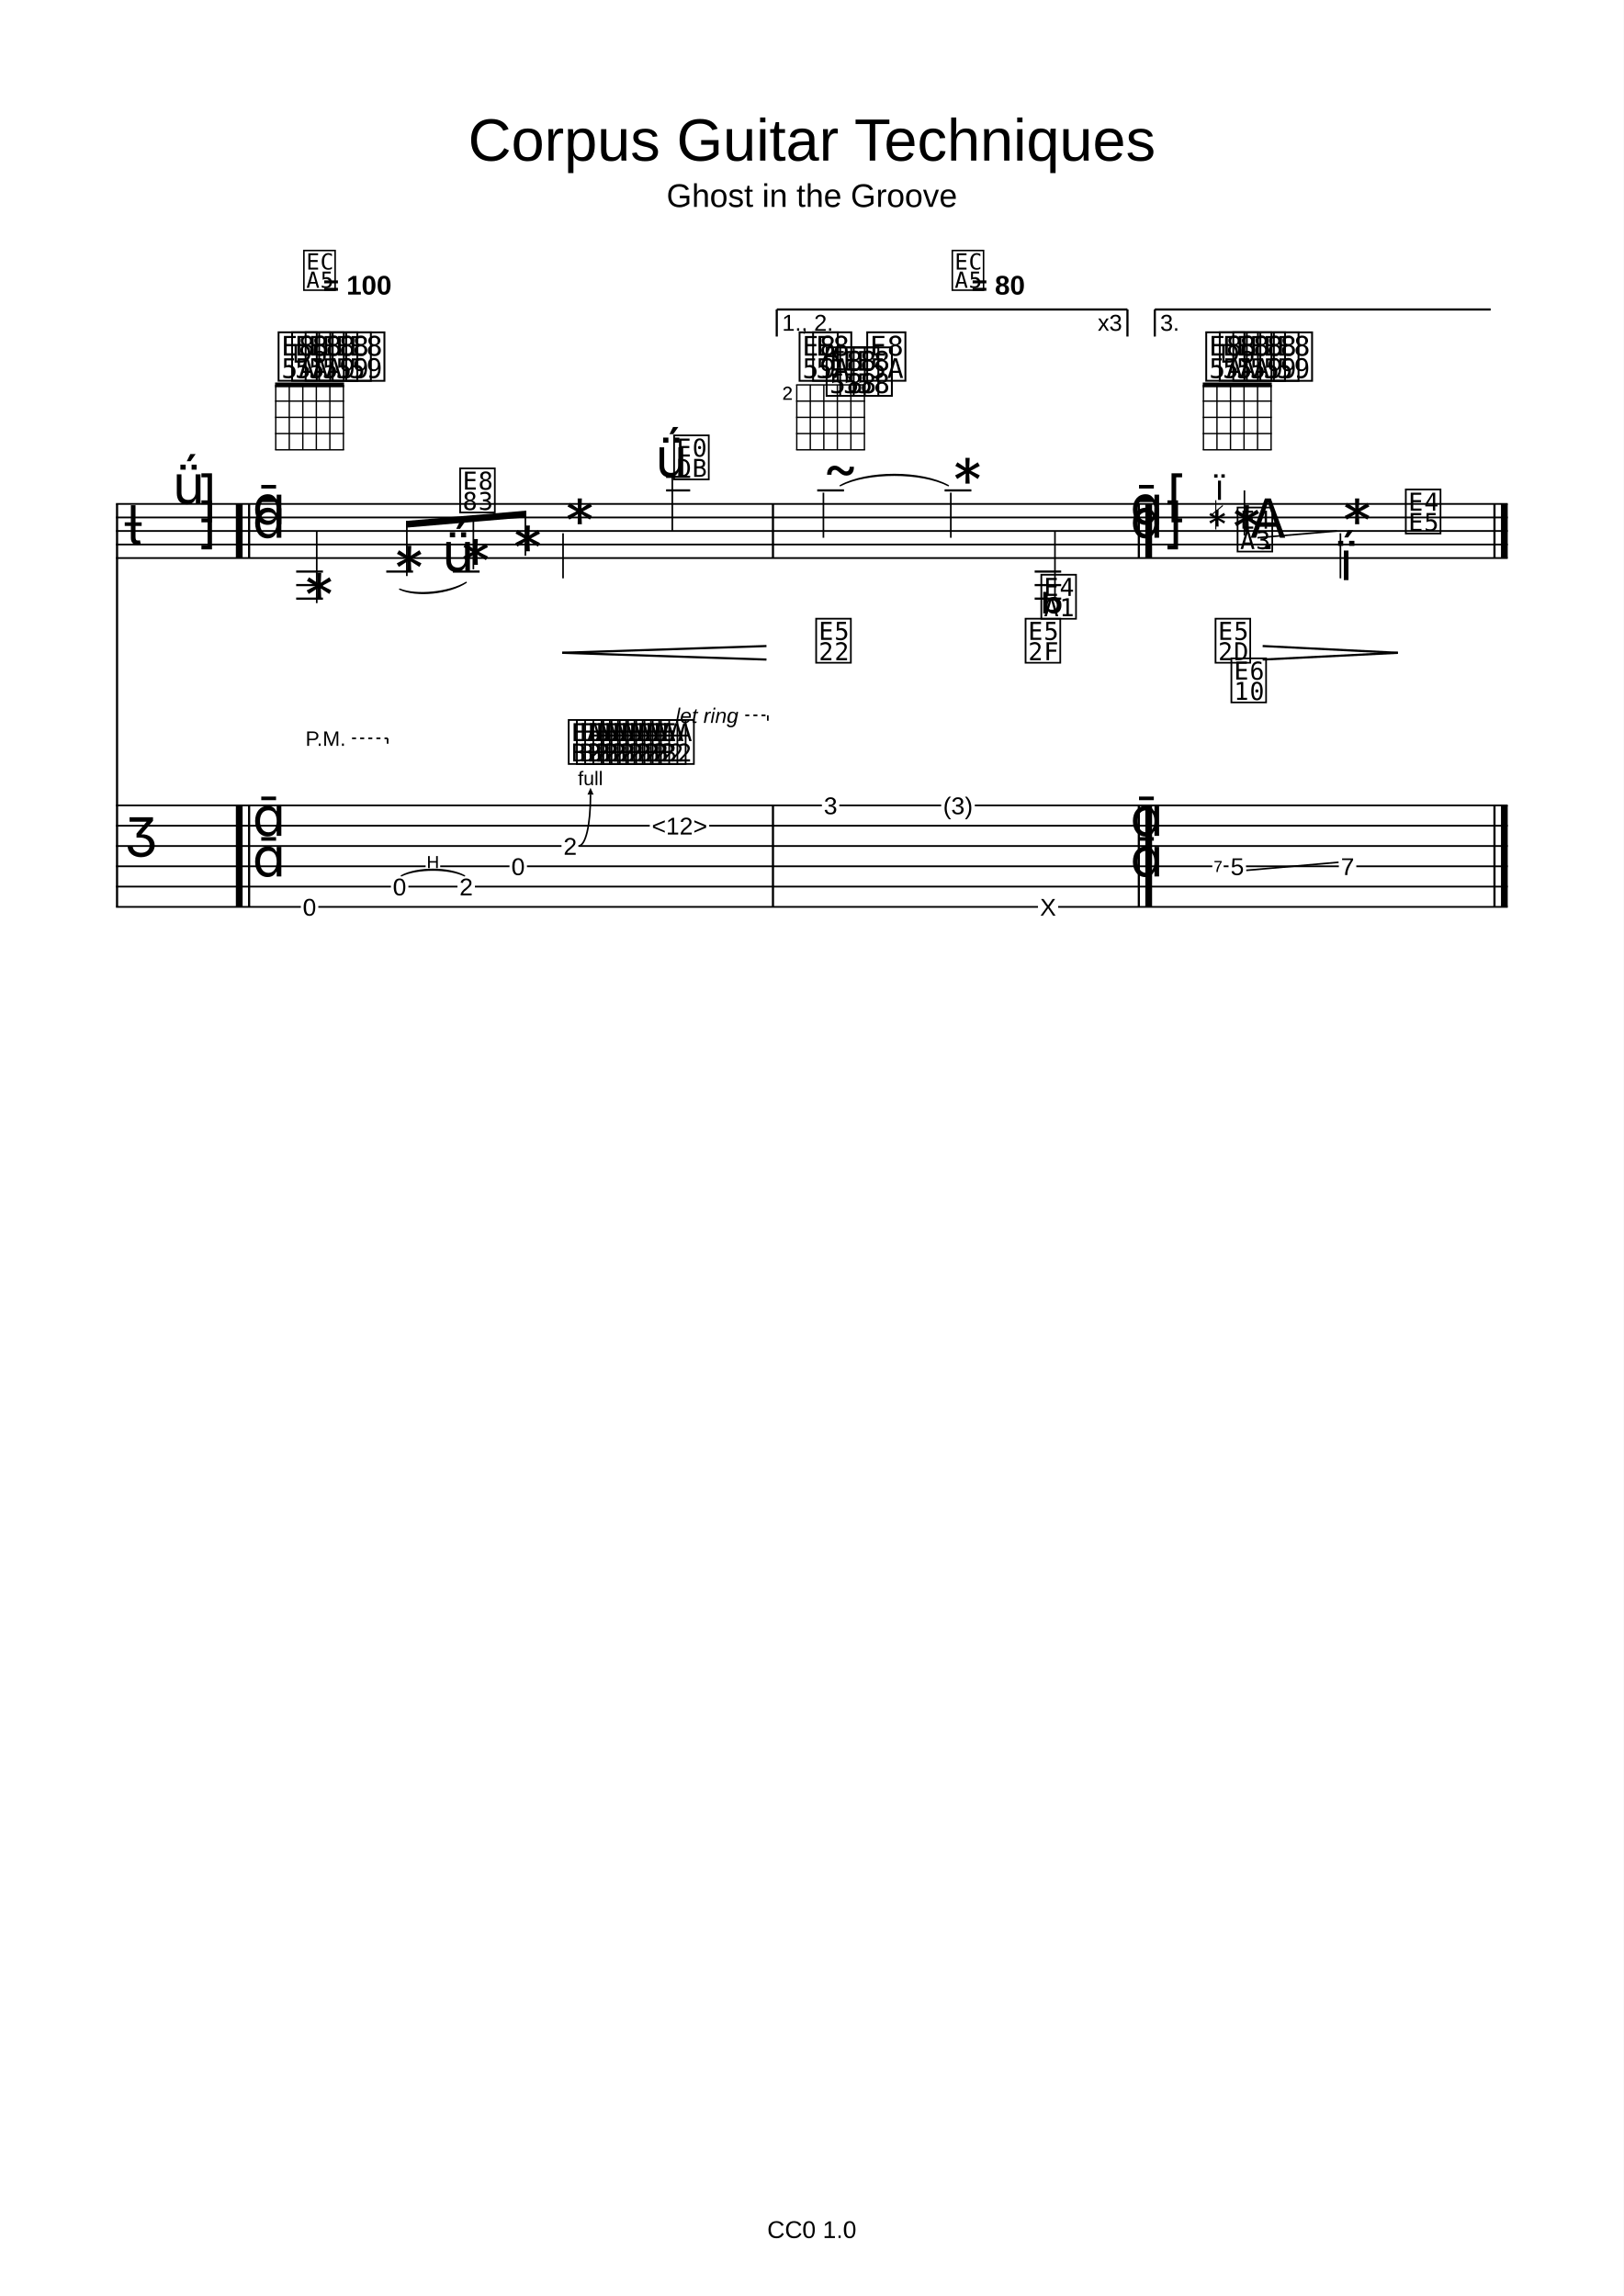
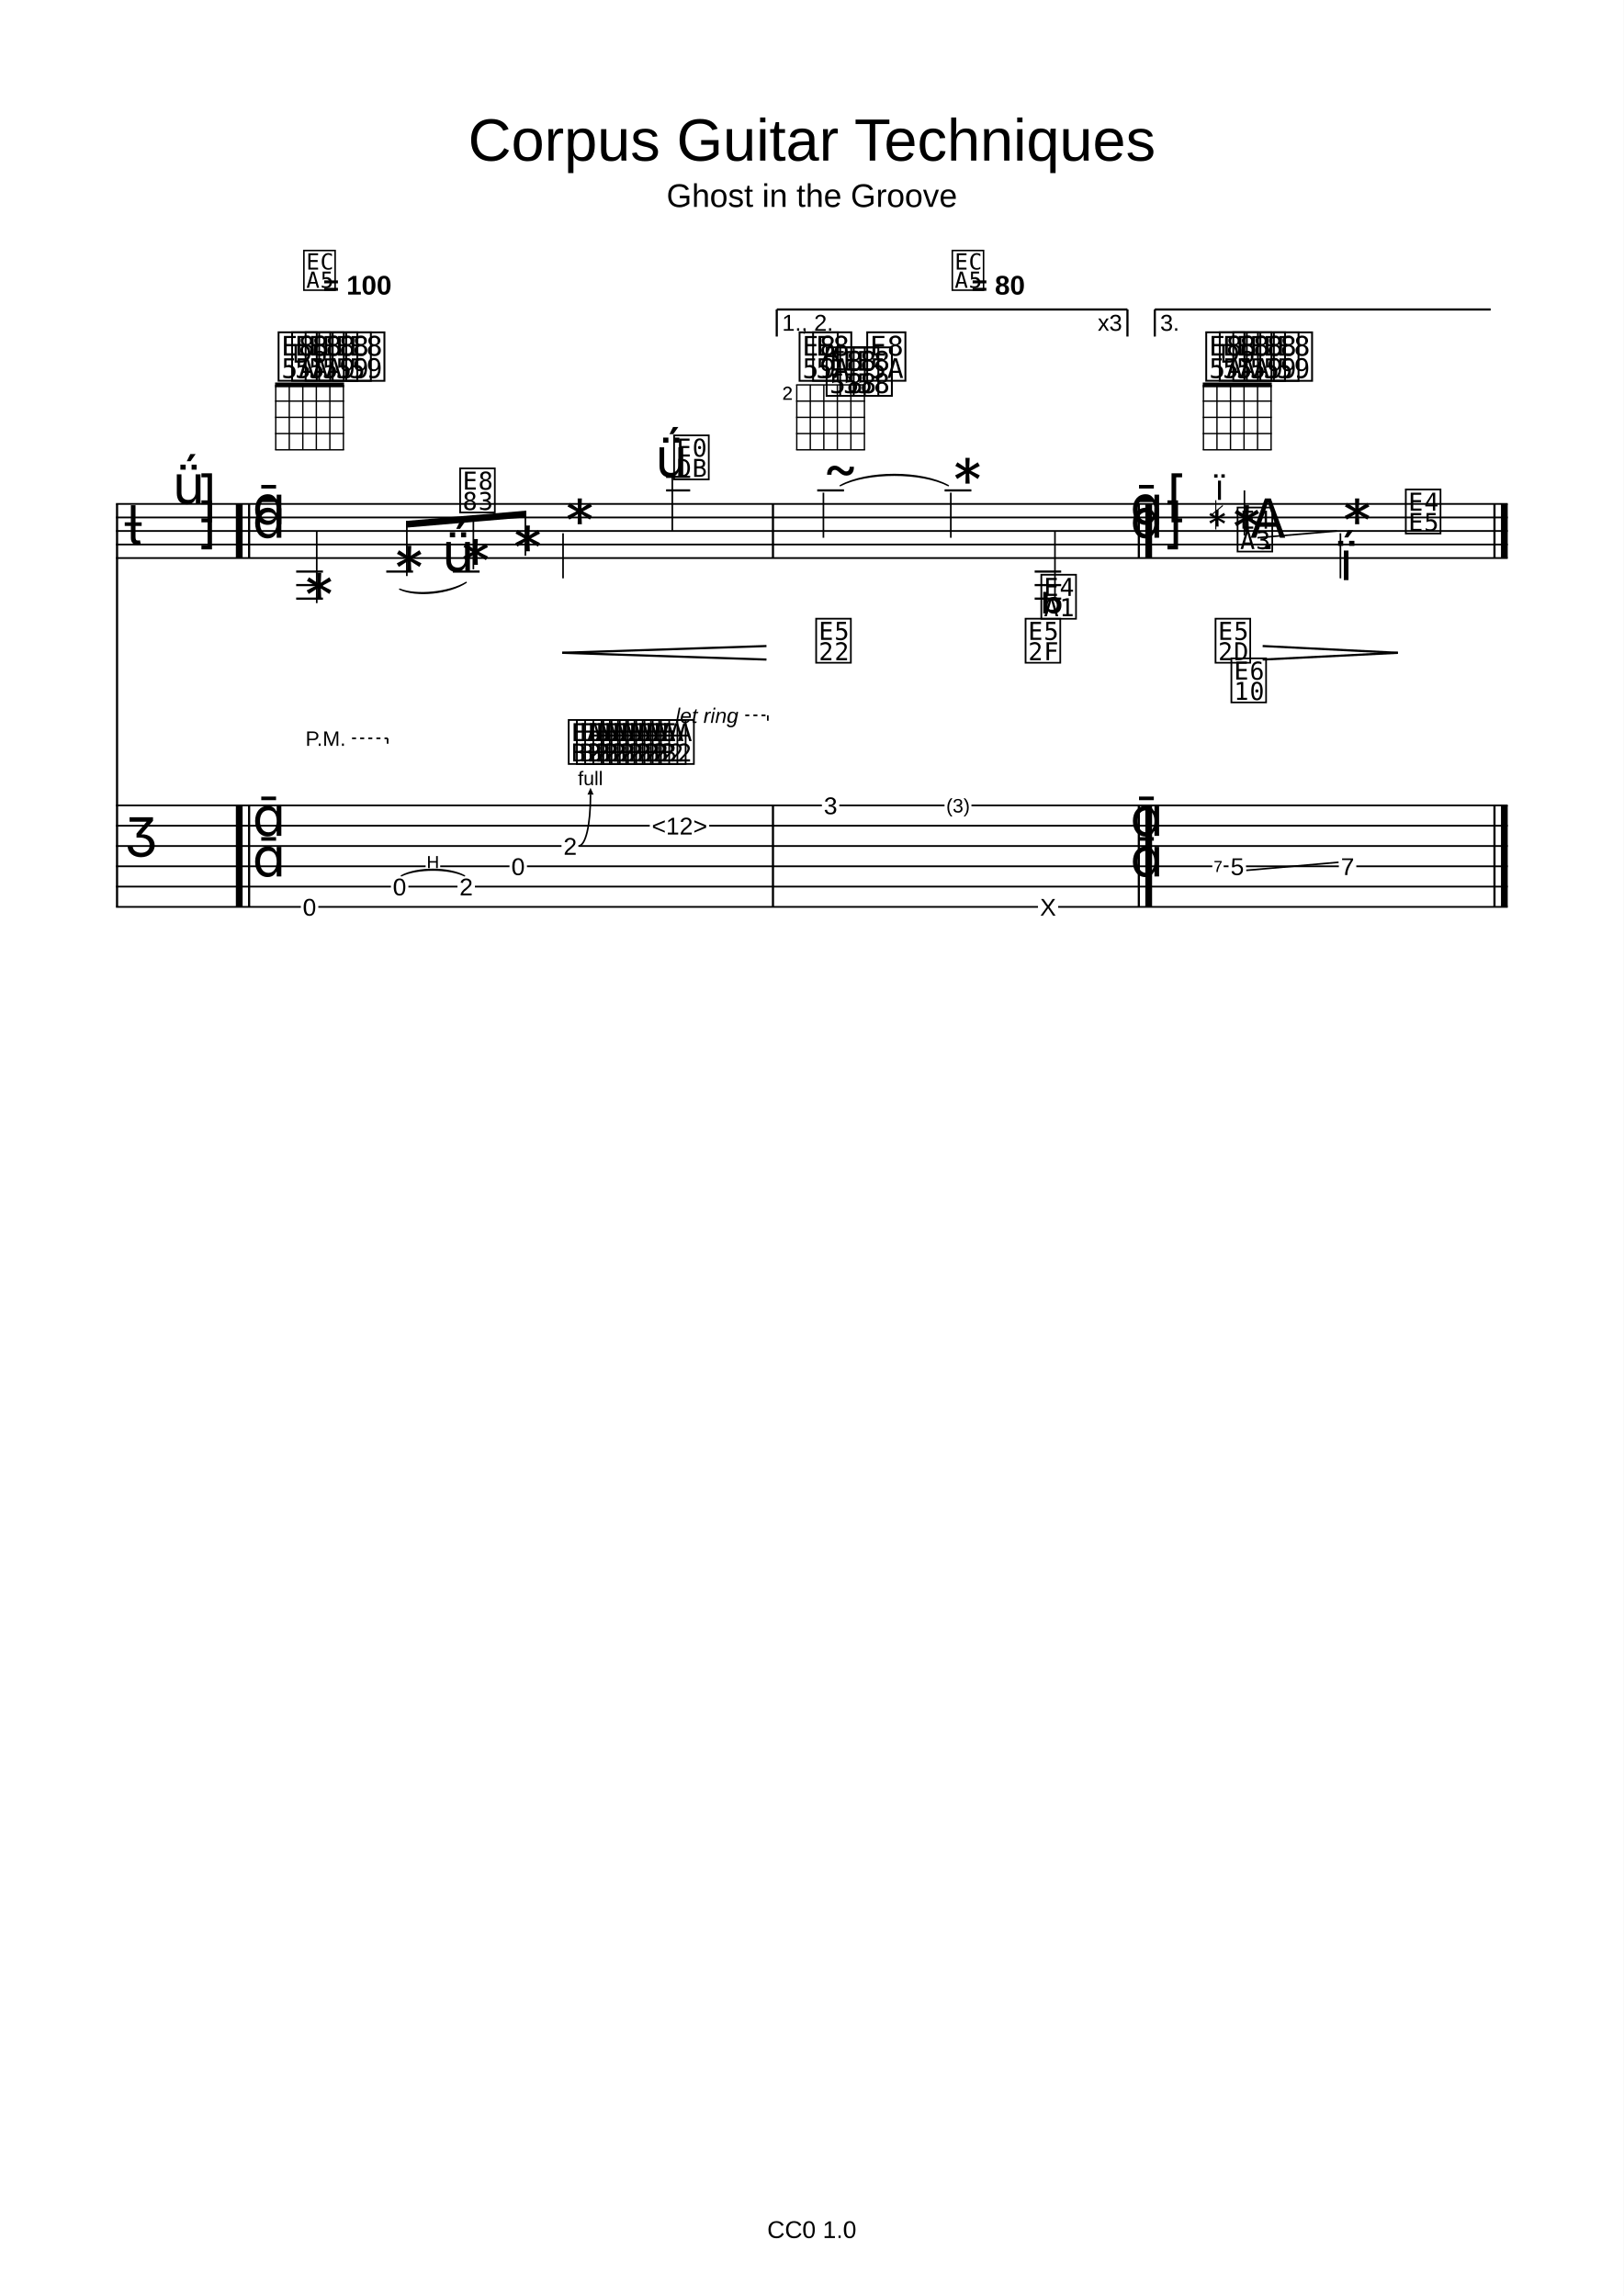
<svg xmlns="http://www.w3.org/2000/svg" width="1200" height="1697.143" viewBox="0 0 120 169.714">
  <style>@font-face{font-family:"Bravura";src:url("Bravura.otf")}text{font-family:"Bravura";font-size:4px}text.t{font-family:Arial,Helvetica,sans-serif}</style>
  <rect x="0" y="0" width="120" height="169.714" fill="white" />
  <g fill="black" stroke="black">
    <line class="staffLine" x1="8.571" y1="37.249" x2="111.429" y2="37.249" stroke-width="0.13" />
    <line class="staffLine" x1="8.571" y1="38.249" x2="111.429" y2="38.249" stroke-width="0.13" />
    <line class="staffLine" x1="8.571" y1="39.249" x2="111.429" y2="39.249" stroke-width="0.13" />
    <line class="staffLine" x1="8.571" y1="40.249" x2="111.429" y2="40.249" stroke-width="0.13" />
    <line class="staffLine" x1="8.571" y1="41.249" x2="111.429" y2="41.249" stroke-width="0.13" />
    <line class="barline" x1="17.681" y1="37.249" x2="17.681" y2="41.249" stroke-width="0.5" />
    <line class="barline" x1="18.411" y1="37.249" x2="18.411" y2="41.249" stroke-width="0.16" />
    <line class="ledgerLine" x1="21.889" y1="42.249" x2="23.869" y2="42.249" stroke-width="0.16" />
    <line class="ledgerLine" x1="21.889" y1="43.249" x2="23.869" y2="43.249" stroke-width="0.16" />
    <line class="ledgerLine" x1="21.889" y1="44.249" x2="23.869" y2="44.249" stroke-width="0.16" />
    <line class="stem" x1="23.409" y1="44.581" x2="23.409" y2="39.249" stroke-width="0.12" />
    <line class="ledgerLine" x1="28.547" y1="42.249" x2="30.527" y2="42.249" stroke-width="0.16" />
    <line class="ledgerLine" x1="33.465" y1="42.249" x2="35.445" y2="42.249" stroke-width="0.16" />
    <line class="stem" x1="41.612" y1="39.417" x2="41.612" y2="42.749" stroke-width="0.12" />
    <line class="ledgerLine" x1="49.227" y1="36.249" x2="51.007" y2="36.249" stroke-width="0.16" />
    <line class="ledgerLine" x1="49.227" y1="35.249" x2="51.007" y2="35.249" stroke-width="0.16" />
    <line class="stem" x1="49.687" y1="35.249" x2="49.687" y2="39.249" stroke-width="0.12" />
    <line class="stem" x1="30.067" y1="42.581" x2="30.067" y2="38.499" stroke-width="0.12" />
    <line class="stem" x1="34.985" y1="42.081" x2="34.985" y2="38.078" stroke-width="0.12" />
    <line class="stem" x1="38.828" y1="41.081" x2="38.828" y2="37.749" stroke-width="0.12" />
    <line class="barline" x1="57.126" y1="37.249" x2="57.126" y2="41.249" stroke-width="0.16" />
    <line class="ledgerLine" x1="60.395" y1="36.249" x2="62.375" y2="36.249" stroke-width="0.16" />
    <line class="stem" x1="60.855" y1="36.417" x2="60.855" y2="39.749" stroke-width="0.12" />
    <line class="ledgerLine" x1="69.81" y1="36.249" x2="71.79" y2="36.249" stroke-width="0.16" />
    <line class="stem" x1="70.27" y1="36.417" x2="70.27" y2="39.749" stroke-width="0.12" />
    <line class="ledgerLine" x1="76.467" y1="42.249" x2="78.427" y2="42.249" stroke-width="0.16" />
    <line class="ledgerLine" x1="76.467" y1="43.249" x2="78.427" y2="43.249" stroke-width="0.16" />
    <line class="ledgerLine" x1="76.467" y1="44.249" x2="78.427" y2="44.249" stroke-width="0.16" />
    <line class="stem" x1="77.967" y1="44.305" x2="77.967" y2="39.249" stroke-width="0.12" />
    <line class="barline" x1="84.165" y1="37.249" x2="84.165" y2="41.249" stroke-width="0.16" />
    <line class="barline" x1="84.895" y1="37.249" x2="84.895" y2="41.249" stroke-width="0.5" />
    <line class="stem" x1="91.97" y1="39.581" x2="91.97" y2="36.249" stroke-width="0.12" />
    <line class="stem" x1="89.853" y1="39.139" x2="89.853" y2="36.974" stroke-width="0.078" />
    <line class="flag" x1="89.593" y1="38.014" x2="90.373" y2="37.364" stroke-width="0.078" />
    <line class="stem" x1="99.064" y1="39.417" x2="99.064" y2="42.749" stroke-width="0.12" />
    <line class="slide" x1="92.93" y1="39.749" x2="98.804" y2="39.249" stroke-width="0.12" />
    <line class="barline" x1="110.449" y1="37.249" x2="110.449" y2="41.249" stroke-width="0.16" />
    <line class="barline" x1="111.179" y1="37.249" x2="111.179" y2="41.249" stroke-width="0.5" />
    <line class="chord" x1="25.379" y1="28.449" x2="25.379" y2="33.249" stroke-width="0.1" />
    <line class="chord" x1="24.379" y1="28.449" x2="24.379" y2="33.249" stroke-width="0.1" />
    <line class="chord" x1="23.379" y1="28.449" x2="23.379" y2="33.249" stroke-width="0.1" />
    <line class="chord" x1="22.379" y1="28.449" x2="22.379" y2="33.249" stroke-width="0.1" />
    <line class="chord" x1="21.379" y1="28.449" x2="21.379" y2="33.249" stroke-width="0.1" />
    <line class="chord" x1="20.379" y1="28.449" x2="20.379" y2="33.249" stroke-width="0.1" />
    <line class="chord" x1="20.329" y1="28.449" x2="25.429" y2="28.449" stroke-width="0.35" />
    <line class="chord" x1="20.329" y1="29.649" x2="25.429" y2="29.649" stroke-width="0.1" />
    <line class="chord" x1="20.329" y1="30.849" x2="25.429" y2="30.849" stroke-width="0.1" />
    <line class="chord" x1="20.329" y1="32.049" x2="25.429" y2="32.049" stroke-width="0.1" />
    <line class="chord" x1="20.329" y1="33.249" x2="25.429" y2="33.249" stroke-width="0.1" />
    <line class="chord" x1="63.885" y1="28.449" x2="63.885" y2="33.249" stroke-width="0.1" />
    <line class="chord" x1="62.885" y1="28.449" x2="62.885" y2="33.249" stroke-width="0.1" />
    <line class="chord" x1="61.885" y1="28.449" x2="61.885" y2="33.249" stroke-width="0.1" />
    <line class="chord" x1="60.885" y1="28.449" x2="60.885" y2="33.249" stroke-width="0.1" />
    <line class="chord" x1="59.885" y1="28.449" x2="59.885" y2="33.249" stroke-width="0.1" />
    <line class="chord" x1="58.885" y1="28.449" x2="58.885" y2="33.249" stroke-width="0.1" />
    <line class="chord" x1="58.835" y1="28.449" x2="63.935" y2="28.449" stroke-width="0.1" />
    <line class="chord" x1="58.835" y1="29.649" x2="63.935" y2="29.649" stroke-width="0.1" />
    <line class="chord" x1="58.835" y1="30.849" x2="63.935" y2="30.849" stroke-width="0.1" />
    <line class="chord" x1="58.835" y1="32.049" x2="63.935" y2="32.049" stroke-width="0.1" />
    <line class="chord" x1="58.835" y1="33.249" x2="63.935" y2="33.249" stroke-width="0.1" />
    <line class="chord" x1="93.94" y1="28.449" x2="93.94" y2="33.249" stroke-width="0.1" />
    <line class="chord" x1="92.94" y1="28.449" x2="92.94" y2="33.249" stroke-width="0.1" />
    <line class="chord" x1="91.94" y1="28.449" x2="91.94" y2="33.249" stroke-width="0.1" />
    <line class="chord" x1="90.94" y1="28.449" x2="90.94" y2="33.249" stroke-width="0.1" />
    <line class="chord" x1="89.94" y1="28.449" x2="89.94" y2="33.249" stroke-width="0.1" />
    <line class="chord" x1="88.94" y1="28.449" x2="88.94" y2="33.249" stroke-width="0.1" />
    <line class="chord" x1="88.89" y1="28.449" x2="93.99" y2="28.449" stroke-width="0.35" />
    <line class="chord" x1="88.89" y1="29.649" x2="93.99" y2="29.649" stroke-width="0.1" />
    <line class="chord" x1="88.89" y1="30.849" x2="93.99" y2="30.849" stroke-width="0.1" />
    <line class="chord" x1="88.89" y1="32.049" x2="93.99" y2="32.049" stroke-width="0.1" />
    <line class="chord" x1="88.89" y1="33.249" x2="93.99" y2="33.249" stroke-width="0.1" />
    <line class="hairpin" x1="41.552" y1="48.253" x2="56.646" y2="47.753" stroke-width="0.16" />
    <line class="hairpin" x1="41.552" y1="48.253" x2="56.646" y2="48.753" stroke-width="0.16" />
    <line class="hairpin" x1="93.316" y1="47.753" x2="103.311" y2="48.253" stroke-width="0.16" />
    <line class="hairpin" x1="93.316" y1="48.753" x2="103.311" y2="48.253" stroke-width="0.16" />
    <line class="staffLine" x1="8.571" y1="59.535" x2="111.429" y2="59.535" stroke-width="0.13" />
    <line class="staffLine" x1="8.571" y1="61.035" x2="111.429" y2="61.035" stroke-width="0.13" />
    <line class="staffLine" x1="8.571" y1="62.535" x2="111.429" y2="62.535" stroke-width="0.13" />
    <line class="staffLine" x1="8.571" y1="64.035" x2="111.429" y2="64.035" stroke-width="0.13" />
    <line class="staffLine" x1="8.571" y1="65.535" x2="111.429" y2="65.535" stroke-width="0.13" />
    <line class="staffLine" x1="8.571" y1="67.035" x2="111.429" y2="67.035" stroke-width="0.13" />
    <line class="barline" x1="17.681" y1="59.535" x2="17.681" y2="67.035" stroke-width="0.5" />
    <line class="barline" x1="18.411" y1="59.535" x2="18.411" y2="67.035" stroke-width="0.16" />
    <line class="barline" x1="57.126" y1="59.535" x2="57.126" y2="67.035" stroke-width="0.16" />
    <line class="barline" x1="84.165" y1="59.535" x2="84.165" y2="67.035" stroke-width="0.16" />
    <line class="barline" x1="84.895" y1="59.535" x2="84.895" y2="67.035" stroke-width="0.5" />
    <line class="slide" x1="92.09" y1="64.335" x2="98.943" y2="63.735" stroke-width="0.12" />
    <line class="barline" x1="110.449" y1="59.535" x2="110.449" y2="67.035" stroke-width="0.16" />
    <line class="barline" x1="111.179" y1="59.535" x2="111.179" y2="67.035" stroke-width="0.5" />
    <line class="technique" x1="26.016" y1="54.575" x2="28.647" y2="54.575" stroke-width="0.12" stroke-dasharray="0.3" />
    <line class="technique" x1="28.647" y1="54.575" x2="28.647" y2="54.975" stroke-width="0.12" />
    <line class="technique" x1="55.077" y1="52.875" x2="56.746" y2="52.875" stroke-width="0.12" stroke-dasharray="0.3" />
    <line class="technique" x1="56.746" y1="52.875" x2="56.746" y2="53.275" stroke-width="0.12" />
    <line class="volta" x1="57.406" y1="22.876" x2="83.325" y2="22.876" stroke-width="0.16" />
    <line class="volta" x1="57.406" y1="22.876" x2="57.406" y2="24.876" stroke-width="0.16" />
    <line class="volta" x1="83.325" y1="22.876" x2="83.325" y2="24.876" stroke-width="0.16" />
    <line class="volta" x1="85.345" y1="22.876" x2="110.169" y2="22.876" stroke-width="0.16" />
    <line class="volta" x1="85.345" y1="22.876" x2="85.345" y2="24.876" stroke-width="0.16" />
    <line class="barline" x1="8.651" y1="37.249" x2="8.651" y2="67.035" stroke-width="0.16" />
    <polygon class="beam" stroke="none" points="30.007,38.504 38.888,37.743 38.888,38.243 30.007,39.004" />
    <text class="clef" x="9.171" y="40.249" stroke="none"></text>
    <text class="keySignature" x="12.755" y="37.249" stroke="none"></text>
    <text class="timeSignature" x="14.651" y="38.249" stroke="none"></text>
    <text class="timeSignature" x="14.651" y="40.249" stroke="none"></text>
    <text class="repeat" x="18.651" y="38.749" stroke="none"></text>
    <text class="repeat" x="18.651" y="39.749" stroke="none"></text>
    <text class="notehead" x="22.289" y="44.749" stroke="none"></text>
    <text class="notehead" x="28.947" y="42.749" stroke="none"></text>
    <text class="notehead" x="33.865" y="42.249" stroke="none"></text>
    <text class="accidental" x="32.669" y="42.249" stroke="none"></text>
    <text class="notehead" x="37.708" y="41.249" stroke="none"></text>
    <text class="notehead" x="41.552" y="39.249" stroke="none"></text>
    <text class="notehead" x="49.627" y="35.249" stroke="none"></text>
    <text class="accidental" x="48.431" y="35.249" stroke="none"></text>
    <text class="tuplet" x="33.816" y="37.692" stroke="none"></text>
    <text class="notehead" x="60.795" y="36.249" stroke="none"></text>
    <text class="notehead" x="70.21" y="36.249" stroke="none"></text>
    <text class="notehead" x="76.867" y="44.749" stroke="none"></text>
    <text class="articulation" x="76.769" y="45.549" stroke="none"></text>
    <text class="repeat" x="83.525" y="38.749" stroke="none"></text>
    <text class="repeat" x="83.525" y="39.749" stroke="none"></text>
    <text class="timeSignature" x="86.143" y="38.249" stroke="none"></text>
    <text class="timeSignature" x="86.045" y="40.249" stroke="none"></text>
    <text class="notehead" x="90.85" y="39.749" stroke="none"></text>
    <text class="dot" x="92.33" y="39.749" stroke="none"></text>
    <text class="notehead" x="89.125" y="39.249" style="font-size:2.6px" stroke="none"></text>
    <text class="flag" x="89.814" y="36.948" style="font-size:2.6px" stroke="none"></text>
    <text class="articulation" x="91.272" y="40.581" stroke="none"></text>
    <text class="notehead" x="99.004" y="39.249" stroke="none"></text>
    <text class="flag" x="99.004" y="42.881" stroke="none"></text>
    <text class="rest" x="103.707" y="39.249" stroke="none"></text>
    <text class="chord" x="25.377" y="27.941" style="font-size:4.4px" stroke="none"></text>
    <text class="chord" x="24.377" y="27.941" style="font-size:4.4px" stroke="none"></text>
    <text class="chord" x="23.377" y="27.941" style="font-size:4.4px" stroke="none"></text>
    <text class="chord" x="22.377" y="27.936" style="font-size:4.4px" stroke="none"></text>
    <text class="chord" x="21.377" y="27.936" style="font-size:4.4px" stroke="none"></text>
    <text class="chord" x="20.377" y="27.936" style="font-size:4.4px" stroke="none"></text>
    <text class="chord" x="63.882" y="27.936" style="font-size:4.4px" stroke="none"></text>
    <text class="chord" x="62.882" y="29.051" style="font-size:4.4px" stroke="none"></text>
    <text class="chord" x="61.882" y="29.051" style="font-size:4.4px" stroke="none"></text>
    <text class="chord" x="60.882" y="29.051" style="font-size:4.4px" stroke="none"></text>
    <text class="chord" x="59.882" y="27.936" style="font-size:4.4px" stroke="none"></text>
    <text class="chord" x="58.882" y="27.941" style="font-size:4.4px" stroke="none"></text>
    <text class="chord" x="93.938" y="27.941" style="font-size:4.4px" stroke="none"></text>
    <text class="chord" x="92.938" y="27.941" style="font-size:4.4px" stroke="none"></text>
    <text class="chord" x="91.938" y="27.941" style="font-size:4.4px" stroke="none"></text>
    <text class="chord" x="90.938" y="27.936" style="font-size:4.4px" stroke="none"></text>
    <text class="chord" x="89.938" y="27.936" style="font-size:4.4px" stroke="none"></text>
    <text class="chord" x="88.938" y="27.936" style="font-size:4.4px" stroke="none"></text>
    <text class="dynamic" x="60.129" y="48.801" stroke="none"></text>
    <text class="dynamic" x="75.605" y="48.801" stroke="none"></text>
    <text class="dynamic" x="89.644" y="48.801" stroke="none"></text>
    <text class="clef" x="9.183" y="63.317" stroke="none"></text>
    <text class="repeat" x="18.651" y="61.785" stroke="none"></text>
    <text class="repeat" x="18.651" y="64.785" stroke="none"></text>
    <text class="repeat" x="83.525" y="61.785" stroke="none"></text>
    <text class="repeat" x="83.525" y="64.785" stroke="none"></text>
    <text class="vibrato" x="41.838" y="56.283" stroke="none"></text>
    <text class="vibrato" x="42.446" y="56.283" stroke="none"></text>
    <text class="vibrato" x="43.054" y="56.283" stroke="none"></text>
    <text class="vibrato" x="43.662" y="56.283" stroke="none"></text>
    <text class="vibrato" x="44.27" y="56.283" stroke="none"></text>
    <text class="vibrato" x="44.878" y="56.283" stroke="none"></text>
    <text class="vibrato" x="45.486" y="56.283" stroke="none"></text>
    <text class="vibrato" x="46.094" y="56.283" stroke="none"></text>
    <text class="vibrato" x="46.702" y="56.283" stroke="none"></text>
    <text class="vibrato" x="47.31" y="56.283" stroke="none"></text>
    <text class="vibrato" x="47.918" y="56.283" stroke="none"></text>
    <text class="vibrato" x="48.526" y="56.283" stroke="none"></text>
    <text class="technique" x="90.816" y="51.733" stroke="none"></text>
    <text class="tempo" x="22.289" y="21.276" style="font-size:3.6px" stroke="none"></text>
    <text class="tempo" x="70.21" y="21.276" style="font-size:3.6px" stroke="none"></text>
    <text class="t credit" x="60" y="11.871" style="font-size:4.4px" text-anchor="middle" stroke="none">Corpus Guitar Techniques</text>
    <text class="t credit" x="60" y="15.295" style="font-size:2.4px" text-anchor="middle" stroke="none">Ghost in the Groove</text>
    <text class="t chord" x="22.879" y="26.808" style="font-size:2px" text-anchor="middle" stroke="none">D5</text>
    <text class="t chord" x="61.385" y="26.808" style="font-size:2px" text-anchor="middle" stroke="none">A</text>
    <text class="t chord" x="58.585" y="29.553" style="font-size:1.4px" text-anchor="end" stroke="none">2</text>
    <text class="t chord" x="91.44" y="26.808" style="font-size:2px" text-anchor="middle" stroke="none">D5</text>
    <rect class="knockout" x="22.235" y="66.243" width="1.289" height="1.584" fill="white" stroke="none" />
    <text class="t fretNumber" x="22.879" y="67.683" style="font-size:1.8px" text-anchor="middle" stroke="none">0</text>
    <rect class="knockout" x="28.892" y="64.743" width="1.289" height="1.584" fill="white" stroke="none" />
    <text class="t fretNumber" x="29.537" y="66.183" style="font-size:1.8px" text-anchor="middle" stroke="none">0</text>
    <rect class="knockout" x="33.81" y="64.743" width="1.289" height="1.584" fill="white" stroke="none" />
    <text class="t fretNumber" x="34.455" y="66.183" style="font-size:1.8px" text-anchor="middle" stroke="none">2</text>
    <rect class="knockout" x="31.458" y="63.127" width="1.075" height="1.144" fill="white" stroke="none" />
    <text class="t technique" x="31.996" y="64.167" style="font-size:1.3px" text-anchor="middle" stroke="none">H</text>
    <rect class="knockout" x="37.654" y="63.243" width="1.289" height="1.584" fill="white" stroke="none" />
    <text class="t fretNumber" x="38.298" y="64.683" style="font-size:1.8px" text-anchor="middle" stroke="none">0</text>
    <rect class="knockout" x="41.498" y="61.743" width="1.289" height="1.584" fill="white" stroke="none" />
    <text class="t fretNumber" x="42.142" y="63.183" style="font-size:1.8px" text-anchor="middle" stroke="none">2</text>
    <rect class="knockout" x="48.021" y="60.243" width="4.392" height="1.584" fill="white" stroke="none" />
    <text class="t fretNumber" x="50.217" y="61.683" style="font-size:1.8px" text-anchor="middle" stroke="none">&lt;12&gt;</text>
    <rect class="knockout" x="60.74" y="58.743" width="1.289" height="1.584" fill="white" stroke="none" />
    <text class="t fretNumber" x="61.385" y="60.183" style="font-size:1.8px" text-anchor="middle" stroke="none">3</text>
-     <rect class="knockout" x="69.556" y="58.743" width="2.488" height="1.584" fill="white" stroke="none" />
-     <text class="t fretNumber" x="70.8" y="60.183" style="font-size:1.8px" text-anchor="middle" stroke="none">(3)</text>
+     <rect class="knockout" x="69.805" y="58.901" width="1.99" height="1.267" fill="white" stroke="none" />
+     <text class="t fretNumber" x="70.8" y="60.053" style="font-size:1.44px" text-anchor="middle" stroke="none">(3)</text>
    <rect class="knockout" x="76.713" y="66.243" width="1.489" height="1.584" fill="white" stroke="none" />
    <text class="t fretNumber" x="77.457" y="67.683" style="font-size:1.8px" text-anchor="middle" stroke="none">X</text>
    <rect class="knockout" x="89.597" y="63.52" width="0.838" height="1.03" fill="white" stroke="none" />
    <text class="t fretNumber" x="90.016" y="64.456" style="font-size:1.17px" text-anchor="middle" stroke="none">7</text>
    <rect class="knockout" x="90.796" y="63.243" width="1.289" height="1.584" fill="white" stroke="none" />
    <text class="t fretNumber" x="91.44" y="64.683" style="font-size:1.8px" text-anchor="middle" stroke="none">5</text>
    <rect class="knockout" x="98.949" y="63.243" width="1.289" height="1.584" fill="white" stroke="none" />
    <text class="t fretNumber" x="99.594" y="64.683" style="font-size:1.8px" text-anchor="middle" stroke="none">7</text>
    <text class="t technique" x="22.579" y="55.133" style="font-size:1.55px" text-anchor="start" stroke="none">P.M.</text>
    <text class="t technique" x="49.917" y="53.433" style="font-size:1.55px;font-style:italic" text-anchor="start" stroke="none">let ring</text>
    <text class="t bend" x="43.642" y="58.033" style="font-size:1.45px" text-anchor="middle" stroke="none">full</text>
    <text class="t volta" x="57.806" y="24.451" style="font-size:1.7px" text-anchor="start" stroke="none">1., 2.</text>
    <text class="t volta" x="85.745" y="24.451" style="font-size:1.7px" text-anchor="start" stroke="none">3.</text>
    <text class="t repeat" x="82.925" y="24.451" style="font-size:1.7px" text-anchor="end" stroke="none">x3</text>
    <text class="t tempo" x="23.884" y="21.776" style="font-size:2px;font-weight:bold" text-anchor="start" stroke="none">= 100</text>
    <text class="t tempo" x="71.805" y="21.776" style="font-size:2px;font-weight:bold" text-anchor="start" stroke="none">= 80</text>
    <text class="t credit" x="60" y="165.429" style="font-size:1.8px" text-anchor="middle" stroke="none">CC0 1.0</text>
    <path class="slur" stroke-width="0.1" stroke-linejoin="round" d="M29.537,43.549 C30.766,44.05 33.225,43.8 34.455,43.049 C33.225,43.88 30.766,44.13 29.537,43.549Z" />
    <path class="tie" stroke-width="0.1" stroke-linejoin="round" d="M62.095,35.899 C64.093,34.793 68.091,34.793 70.09,35.899 C68.091,34.873 64.093,34.873 62.095,35.899Z" />
    <path class="slur" stroke-width="0.1" stroke-linejoin="round" d="M29.662,64.737 C30.829,64.097 33.163,64.097 34.33,64.737 C33.163,64.177 30.829,64.177 29.662,64.737Z" />
    <path class="bend" fill="none" stroke-width="0.12" d="M42.742,62.535 C43.282,62.535 43.642,61.014 43.642,58.733" />
    <polygon class="bend" stroke="none" points="43.642,58.233 43.417,58.733 43.867,58.733" />
  </g>
</svg>
